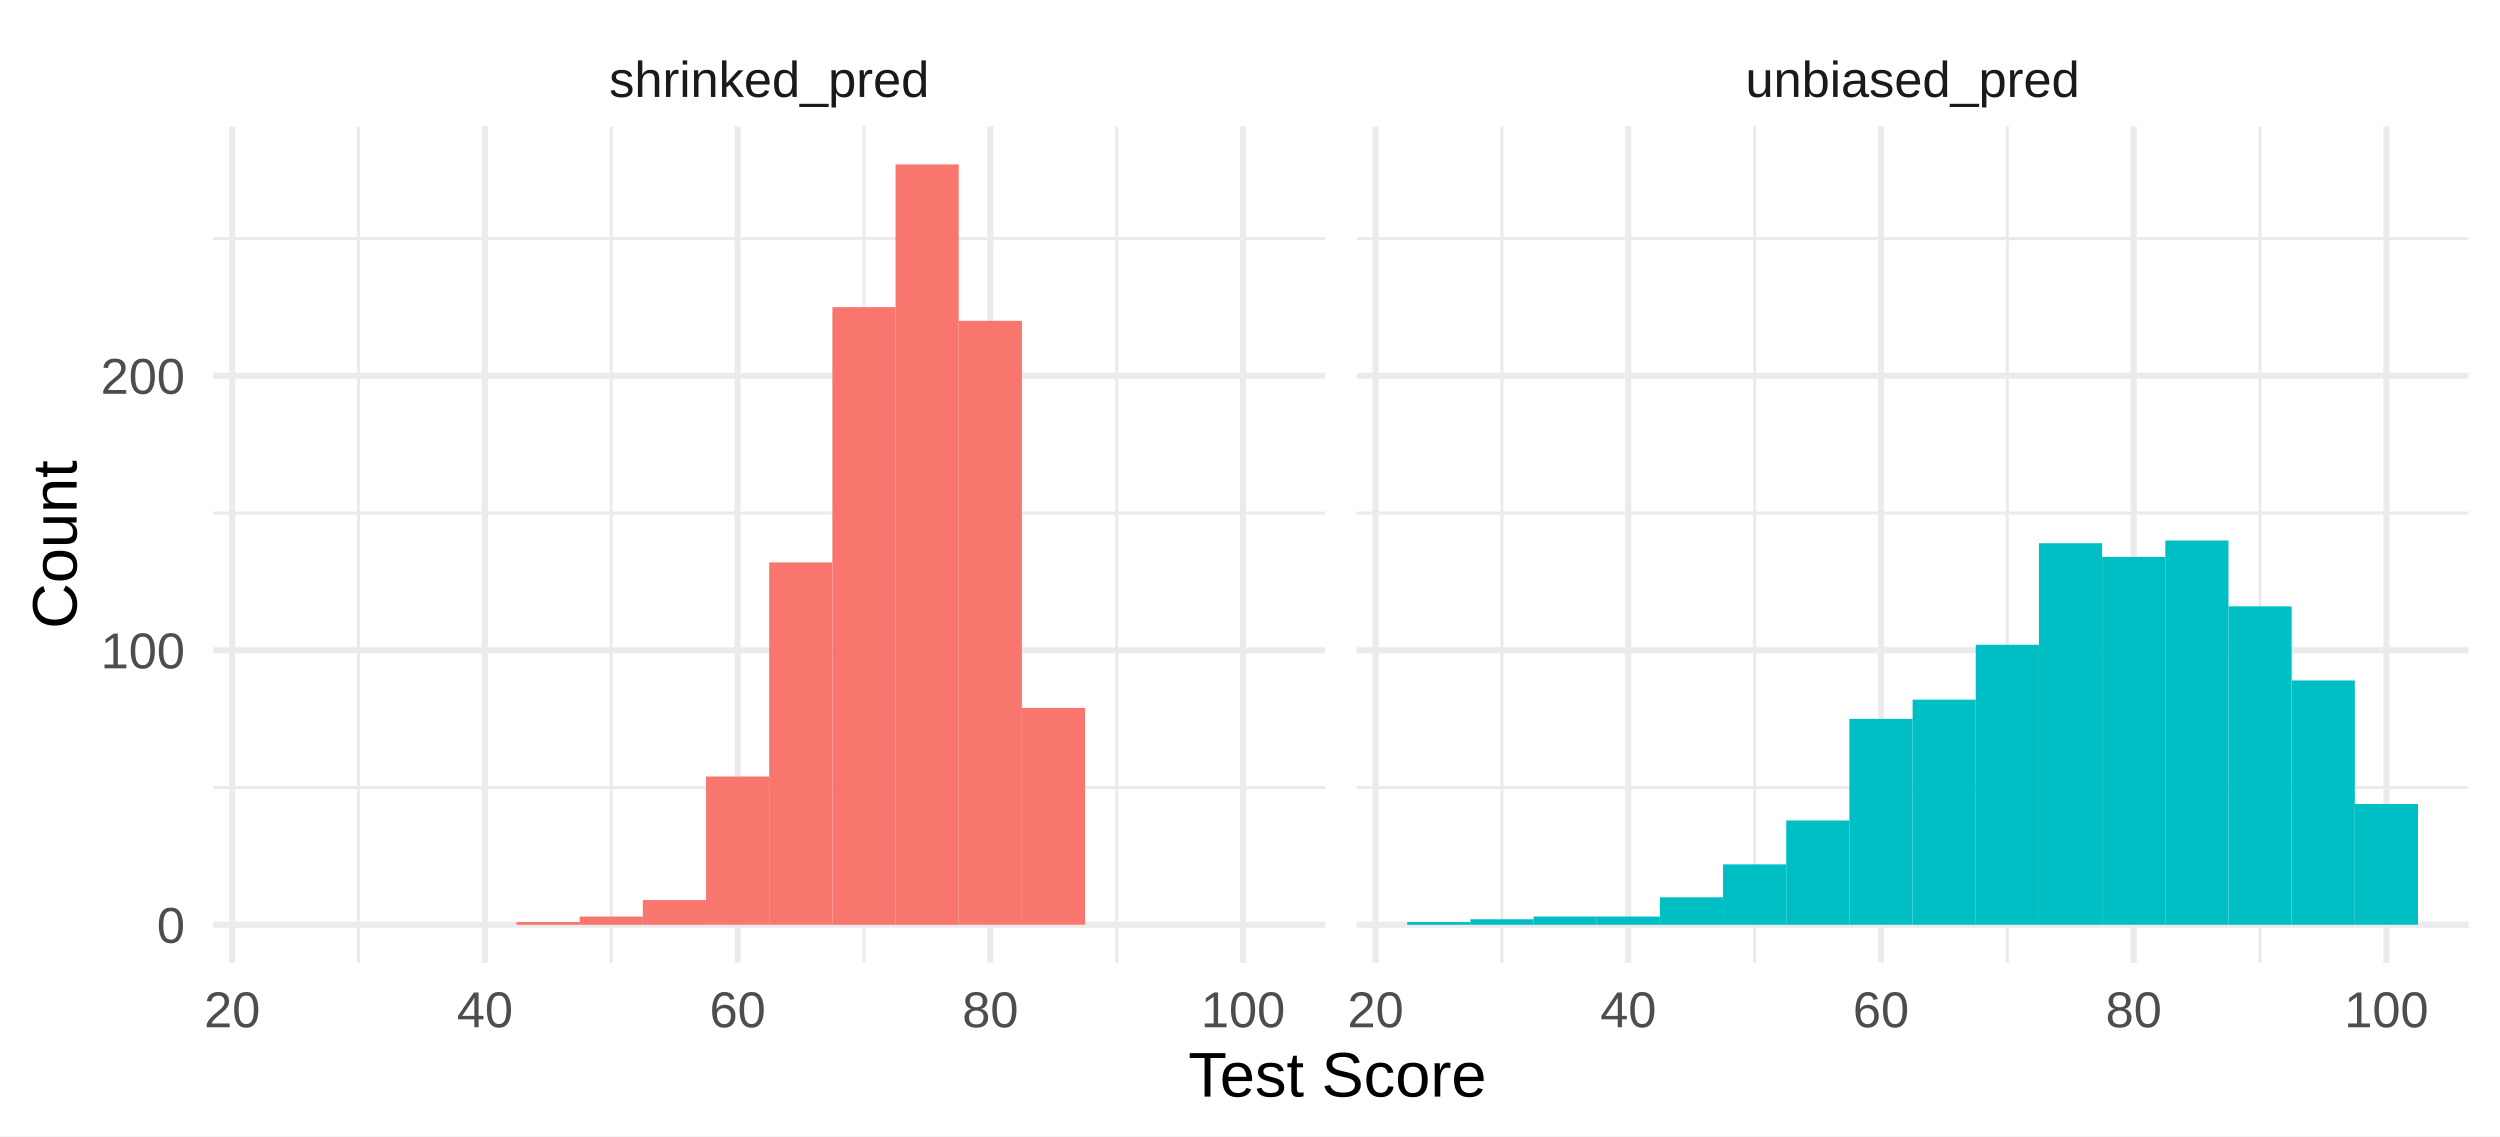
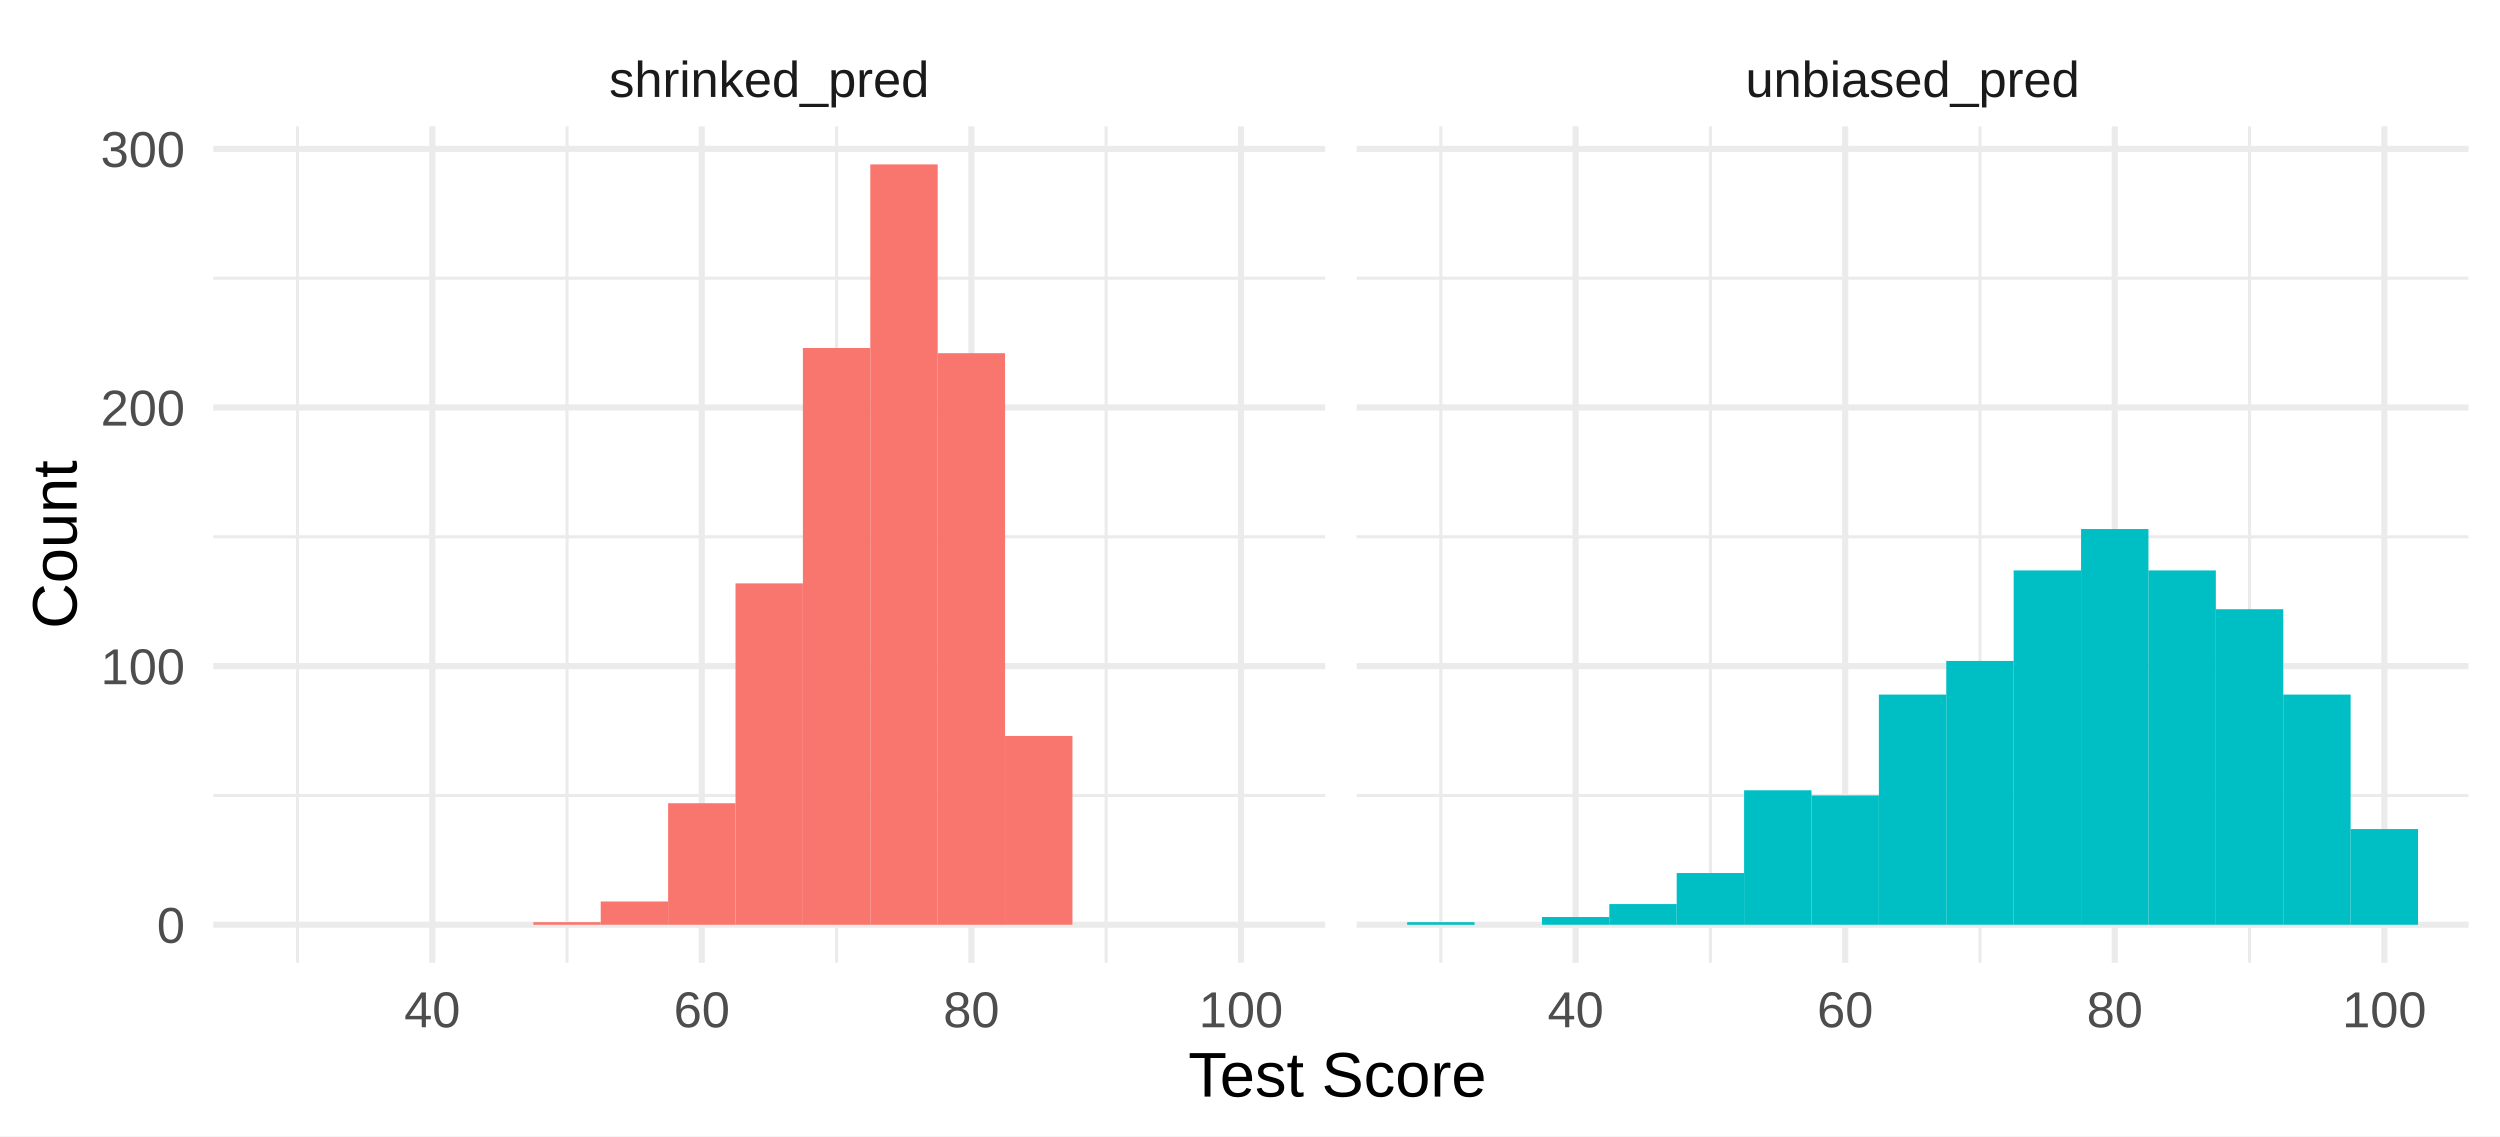
<svg xmlns="http://www.w3.org/2000/svg" viewBox="0 0 792.00 360.00">
  <defs>
    <style type="text/css">
    line, polyline, path, rect, circle {
      fill: none;
      stroke: #000000;
      stroke-linecap: round;
      stroke-linejoin: round;
      stroke-miterlimit: 10.00;
    }
  </style>
  </defs>
  <rect width="100%" height="100%" style="stroke: none; fill: #FFFFFF;" />
  <defs>
    <clipPath id="cpNjcuNTUwOHw0MTkuODEzfDMwNS4wMDl8NDAuMDMwOQ==">
      <rect x="67.55" y="40.03" width="352.26" height="264.98" />
    </clipPath>
  </defs>
-   <polyline points="67.55,249.48 419.81,249.48 " style="stroke-width: 0.97; stroke: #EBEBEB; stroke-linecap: butt;" clip-path="url(#cpNjcuNTUwOHw0MTkuODEzfDMwNS4wMDl8NDAuMDMwOQ==)" />
-   <polyline points="67.55,162.52 419.81,162.52 " style="stroke-width: 0.97; stroke: #EBEBEB; stroke-linecap: butt;" clip-path="url(#cpNjcuNTUwOHw0MTkuODEzfDMwNS4wMDl8NDAuMDMwOQ==)" />
-   <polyline points="67.55,75.56 419.81,75.56 " style="stroke-width: 0.97; stroke: #EBEBEB; stroke-linecap: butt;" clip-path="url(#cpNjcuNTUwOHw0MTkuODEzfDMwNS4wMDl8NDAuMDMwOQ==)" />
-   <polyline points="113.59,305.01 113.59,40.03 " style="stroke-width: 0.97; stroke: #EBEBEB; stroke-linecap: butt;" clip-path="url(#cpNjcuNTUwOHw0MTkuODEzfDMwNS4wMDl8NDAuMDMwOQ==)" />
-   <polyline points="193.64,305.01 193.64,40.03 " style="stroke-width: 0.97; stroke: #EBEBEB; stroke-linecap: butt;" clip-path="url(#cpNjcuNTUwOHw0MTkuODEzfDMwNS4wMDl8NDAuMDMwOQ==)" />
-   <polyline points="273.70,305.01 273.70,40.03 " style="stroke-width: 0.97; stroke: #EBEBEB; stroke-linecap: butt;" clip-path="url(#cpNjcuNTUwOHw0MTkuODEzfDMwNS4wMDl8NDAuMDMwOQ==)" />
-   <polyline points="353.76,305.01 353.76,40.03 " style="stroke-width: 0.97; stroke: #EBEBEB; stroke-linecap: butt;" clip-path="url(#cpNjcuNTUwOHw0MTkuODEzfDMwNS4wMDl8NDAuMDMwOQ==)" />
+   <polyline points="67.55,252.00 419.81,252.00 " style="stroke-width: 0.97; stroke: #EBEBEB; stroke-linecap: butt;" clip-path="url(#cpNjcuNTUwOHw0MTkuODEzfDMwNS4wMDl8NDAuMDMwOQ==)" />
+   <polyline points="67.55,170.06 419.81,170.06 " style="stroke-width: 0.97; stroke: #EBEBEB; stroke-linecap: butt;" clip-path="url(#cpNjcuNTUwOHw0MTkuODEzfDMwNS4wMDl8NDAuMDMwOQ==)" />
+   <polyline points="67.55,88.13 419.81,88.13 " style="stroke-width: 0.97; stroke: #EBEBEB; stroke-linecap: butt;" clip-path="url(#cpNjcuNTUwOHw0MTkuODEzfDMwNS4wMDl8NDAuMDMwOQ==)" />
+   <polyline points="94.24,305.01 94.24,40.03 " style="stroke-width: 0.97; stroke: #EBEBEB; stroke-linecap: butt;" clip-path="url(#cpNjcuNTUwOHw0MTkuODEzfDMwNS4wMDl8NDAuMDMwOQ==)" />
+   <polyline points="179.63,305.01 179.63,40.03 " style="stroke-width: 0.97; stroke: #EBEBEB; stroke-linecap: butt;" clip-path="url(#cpNjcuNTUwOHw0MTkuODEzfDMwNS4wMDl8NDAuMDMwOQ==)" />
+   <polyline points="265.03,305.01 265.03,40.03 " style="stroke-width: 0.97; stroke: #EBEBEB; stroke-linecap: butt;" clip-path="url(#cpNjcuNTUwOHw0MTkuODEzfDMwNS4wMDl8NDAuMDMwOQ==)" />
+   <polyline points="350.43,305.01 350.43,40.03 " style="stroke-width: 0.97; stroke: #EBEBEB; stroke-linecap: butt;" clip-path="url(#cpNjcuNTUwOHw0MTkuODEzfDMwNS4wMDl8NDAuMDMwOQ==)" />
  <polyline points="67.55,292.96 419.81,292.96 " style="stroke-width: 1.94; stroke: #EBEBEB; stroke-linecap: butt;" clip-path="url(#cpNjcuNTUwOHw0MTkuODEzfDMwNS4wMDl8NDAuMDMwOQ==)" />
-   <polyline points="67.55,206.00 419.81,206.00 " style="stroke-width: 1.94; stroke: #EBEBEB; stroke-linecap: butt;" clip-path="url(#cpNjcuNTUwOHw0MTkuODEzfDMwNS4wMDl8NDAuMDMwOQ==)" />
-   <polyline points="67.55,119.04 419.81,119.04 " style="stroke-width: 1.94; stroke: #EBEBEB; stroke-linecap: butt;" clip-path="url(#cpNjcuNTUwOHw0MTkuODEzfDMwNS4wMDl8NDAuMDMwOQ==)" />
-   <polyline points="73.56,305.01 73.56,40.03 " style="stroke-width: 1.94; stroke: #EBEBEB; stroke-linecap: butt;" clip-path="url(#cpNjcuNTUwOHw0MTkuODEzfDMwNS4wMDl8NDAuMDMwOQ==)" />
-   <polyline points="153.61,305.01 153.61,40.03 " style="stroke-width: 1.94; stroke: #EBEBEB; stroke-linecap: butt;" clip-path="url(#cpNjcuNTUwOHw0MTkuODEzfDMwNS4wMDl8NDAuMDMwOQ==)" />
-   <polyline points="233.67,305.01 233.67,40.03 " style="stroke-width: 1.94; stroke: #EBEBEB; stroke-linecap: butt;" clip-path="url(#cpNjcuNTUwOHw0MTkuODEzfDMwNS4wMDl8NDAuMDMwOQ==)" />
-   <polyline points="313.73,305.01 313.73,40.03 " style="stroke-width: 1.94; stroke: #EBEBEB; stroke-linecap: butt;" clip-path="url(#cpNjcuNTUwOHw0MTkuODEzfDMwNS4wMDl8NDAuMDMwOQ==)" />
-   <polyline points="393.79,305.01 393.79,40.03 " style="stroke-width: 1.94; stroke: #EBEBEB; stroke-linecap: butt;" clip-path="url(#cpNjcuNTUwOHw0MTkuODEzfDMwNS4wMDl8NDAuMDMwOQ==)" />
-   <rect x="83.56" y="292.96" width="20.01" height="0.00" style="stroke-width: 1.07; stroke: none; stroke-linecap: butt; fill: #F8766D;" clip-path="url(#cpNjcuNTUwOHw0MTkuODEzfDMwNS4wMDl8NDAuMDMwOQ==)" />
-   <rect x="103.58" y="292.96" width="20.01" height="0.00" style="stroke-width: 1.07; stroke: none; stroke-linecap: butt; fill: #F8766D;" clip-path="url(#cpNjcuNTUwOHw0MTkuODEzfDMwNS4wMDl8NDAuMDMwOQ==)" />
-   <rect x="123.59" y="292.96" width="20.01" height="0.00" style="stroke-width: 1.07; stroke: none; stroke-linecap: butt; fill: #F8766D;" clip-path="url(#cpNjcuNTUwOHw0MTkuODEzfDMwNS4wMDl8NDAuMDMwOQ==)" />
-   <rect x="143.61" y="292.96" width="20.01" height="0.00" style="stroke-width: 1.07; stroke: none; stroke-linecap: butt; fill: #F8766D;" clip-path="url(#cpNjcuNTUwOHw0MTkuODEzfDMwNS4wMDl8NDAuMDMwOQ==)" />
-   <rect x="163.62" y="292.10" width="20.01" height="0.87" style="stroke-width: 1.07; stroke: none; stroke-linecap: butt; fill: #F8766D;" clip-path="url(#cpNjcuNTUwOHw0MTkuODEzfDMwNS4wMDl8NDAuMDMwOQ==)" />
-   <rect x="183.64" y="290.36" width="20.01" height="2.61" style="stroke-width: 1.07; stroke: none; stroke-linecap: butt; fill: #F8766D;" clip-path="url(#cpNjcuNTUwOHw0MTkuODEzfDMwNS4wMDl8NDAuMDMwOQ==)" />
-   <rect x="203.65" y="285.14" width="20.01" height="7.83" style="stroke-width: 1.07; stroke: none; stroke-linecap: butt; fill: #F8766D;" clip-path="url(#cpNjcuNTUwOHw0MTkuODEzfDMwNS4wMDl8NDAuMDMwOQ==)" />
-   <rect x="223.67" y="246.00" width="20.01" height="46.96" style="stroke-width: 1.07; stroke: none; stroke-linecap: butt; fill: #F8766D;" clip-path="url(#cpNjcuNTUwOHw0MTkuODEzfDMwNS4wMDl8NDAuMDMwOQ==)" />
-   <rect x="243.68" y="178.17" width="20.01" height="114.79" style="stroke-width: 1.07; stroke: none; stroke-linecap: butt; fill: #F8766D;" clip-path="url(#cpNjcuNTUwOHw0MTkuODEzfDMwNS4wMDl8NDAuMDMwOQ==)" />
-   <rect x="263.70" y="97.30" width="20.01" height="195.67" style="stroke-width: 1.07; stroke: none; stroke-linecap: butt; fill: #F8766D;" clip-path="url(#cpNjcuNTUwOHw0MTkuODEzfDMwNS4wMDl8NDAuMDMwOQ==)" />
-   <rect x="283.71" y="52.08" width="20.01" height="240.89" style="stroke-width: 1.07; stroke: none; stroke-linecap: butt; fill: #F8766D;" clip-path="url(#cpNjcuNTUwOHw0MTkuODEzfDMwNS4wMDl8NDAuMDMwOQ==)" />
-   <rect x="303.73" y="101.64" width="20.01" height="191.32" style="stroke-width: 1.07; stroke: none; stroke-linecap: butt; fill: #F8766D;" clip-path="url(#cpNjcuNTUwOHw0MTkuODEzfDMwNS4wMDl8NDAuMDMwOQ==)" />
-   <rect x="323.74" y="224.26" width="20.01" height="68.70" style="stroke-width: 1.07; stroke: none; stroke-linecap: butt; fill: #F8766D;" clip-path="url(#cpNjcuNTUwOHw0MTkuODEzfDMwNS4wMDl8NDAuMDMwOQ==)" />
-   <rect x="343.76" y="292.96" width="20.01" height="0.00" style="stroke-width: 1.07; stroke: none; stroke-linecap: butt; fill: #F8766D;" clip-path="url(#cpNjcuNTUwOHw0MTkuODEzfDMwNS4wMDl8NDAuMDMwOQ==)" />
-   <rect x="363.77" y="292.96" width="20.01" height="0.00" style="stroke-width: 1.07; stroke: none; stroke-linecap: butt; fill: #F8766D;" clip-path="url(#cpNjcuNTUwOHw0MTkuODEzfDMwNS4wMDl8NDAuMDMwOQ==)" />
-   <rect x="383.79" y="292.96" width="20.01" height="0.00" style="stroke-width: 1.07; stroke: none; stroke-linecap: butt; fill: #F8766D;" clip-path="url(#cpNjcuNTUwOHw0MTkuODEzfDMwNS4wMDl8NDAuMDMwOQ==)" />
+   <polyline points="67.55,211.03 419.81,211.03 " style="stroke-width: 1.94; stroke: #EBEBEB; stroke-linecap: butt;" clip-path="url(#cpNjcuNTUwOHw0MTkuODEzfDMwNS4wMDl8NDAuMDMwOQ==)" />
+   <polyline points="67.55,129.09 419.81,129.09 " style="stroke-width: 1.94; stroke: #EBEBEB; stroke-linecap: butt;" clip-path="url(#cpNjcuNTUwOHw0MTkuODEzfDMwNS4wMDl8NDAuMDMwOQ==)" />
+   <polyline points="67.55,47.16 419.81,47.16 " style="stroke-width: 1.94; stroke: #EBEBEB; stroke-linecap: butt;" clip-path="url(#cpNjcuNTUwOHw0MTkuODEzfDMwNS4wMDl8NDAuMDMwOQ==)" />
+   <polyline points="136.94,305.01 136.94,40.03 " style="stroke-width: 1.94; stroke: #EBEBEB; stroke-linecap: butt;" clip-path="url(#cpNjcuNTUwOHw0MTkuODEzfDMwNS4wMDl8NDAuMDMwOQ==)" />
+   <polyline points="222.33,305.01 222.33,40.03 " style="stroke-width: 1.94; stroke: #EBEBEB; stroke-linecap: butt;" clip-path="url(#cpNjcuNTUwOHw0MTkuODEzfDMwNS4wMDl8NDAuMDMwOQ==)" />
+   <polyline points="307.73,305.01 307.73,40.03 " style="stroke-width: 1.94; stroke: #EBEBEB; stroke-linecap: butt;" clip-path="url(#cpNjcuNTUwOHw0MTkuODEzfDMwNS4wMDl8NDAuMDMwOQ==)" />
+   <polyline points="393.13,305.01 393.13,40.03 " style="stroke-width: 1.94; stroke: #EBEBEB; stroke-linecap: butt;" clip-path="url(#cpNjcuNTUwOHw0MTkuODEzfDMwNS4wMDl8NDAuMDMwOQ==)" />
+   <rect x="83.56" y="292.96" width="21.35" height="0.00" style="stroke-width: 1.07; stroke: none; stroke-linecap: butt; fill: #F8766D;" clip-path="url(#cpNjcuNTUwOHw0MTkuODEzfDMwNS4wMDl8NDAuMDMwOQ==)" />
+   <rect x="104.91" y="292.96" width="21.35" height="0.00" style="stroke-width: 1.07; stroke: none; stroke-linecap: butt; fill: #F8766D;" clip-path="url(#cpNjcuNTUwOHw0MTkuODEzfDMwNS4wMDl8NDAuMDMwOQ==)" />
+   <rect x="126.26" y="292.96" width="21.35" height="0.00" style="stroke-width: 1.07; stroke: none; stroke-linecap: butt; fill: #F8766D;" clip-path="url(#cpNjcuNTUwOHw0MTkuODEzfDMwNS4wMDl8NDAuMDMwOQ==)" />
+   <rect x="147.61" y="292.96" width="21.35" height="0.00" style="stroke-width: 1.07; stroke: none; stroke-linecap: butt; fill: #F8766D;" clip-path="url(#cpNjcuNTUwOHw0MTkuODEzfDMwNS4wMDl8NDAuMDMwOQ==)" />
+   <rect x="168.96" y="292.15" width="21.35" height="0.82" style="stroke-width: 1.07; stroke: none; stroke-linecap: butt; fill: #F8766D;" clip-path="url(#cpNjcuNTUwOHw0MTkuODEzfDMwNS4wMDl8NDAuMDMwOQ==)" />
+   <rect x="190.31" y="285.59" width="21.35" height="7.37" style="stroke-width: 1.07; stroke: none; stroke-linecap: butt; fill: #F8766D;" clip-path="url(#cpNjcuNTUwOHw0MTkuODEzfDMwNS4wMDl8NDAuMDMwOQ==)" />
+   <rect x="211.66" y="254.46" width="21.35" height="38.51" style="stroke-width: 1.07; stroke: none; stroke-linecap: butt; fill: #F8766D;" clip-path="url(#cpNjcuNTUwOHw0MTkuODEzfDMwNS4wMDl8NDAuMDMwOQ==)" />
+   <rect x="233.01" y="184.81" width="21.35" height="108.15" style="stroke-width: 1.07; stroke: none; stroke-linecap: butt; fill: #F8766D;" clip-path="url(#cpNjcuNTUwOHw0MTkuODEzfDMwNS4wMDl8NDAuMDMwOQ==)" />
+   <rect x="254.36" y="110.25" width="21.35" height="182.72" style="stroke-width: 1.07; stroke: none; stroke-linecap: butt; fill: #F8766D;" clip-path="url(#cpNjcuNTUwOHw0MTkuODEzfDMwNS4wMDl8NDAuMDMwOQ==)" />
+   <rect x="275.71" y="52.08" width="21.35" height="240.89" style="stroke-width: 1.07; stroke: none; stroke-linecap: butt; fill: #F8766D;" clip-path="url(#cpNjcuNTUwOHw0MTkuODEzfDMwNS4wMDl8NDAuMDMwOQ==)" />
+   <rect x="297.05" y="111.89" width="21.35" height="181.08" style="stroke-width: 1.07; stroke: none; stroke-linecap: butt; fill: #F8766D;" clip-path="url(#cpNjcuNTUwOHw0MTkuODEzfDMwNS4wMDl8NDAuMDMwOQ==)" />
+   <rect x="318.40" y="233.15" width="21.35" height="59.81" style="stroke-width: 1.07; stroke: none; stroke-linecap: butt; fill: #F8766D;" clip-path="url(#cpNjcuNTUwOHw0MTkuODEzfDMwNS4wMDl8NDAuMDMwOQ==)" />
+   <rect x="339.75" y="292.96" width="21.35" height="0.00" style="stroke-width: 1.07; stroke: none; stroke-linecap: butt; fill: #F8766D;" clip-path="url(#cpNjcuNTUwOHw0MTkuODEzfDMwNS4wMDl8NDAuMDMwOQ==)" />
+   <rect x="361.10" y="292.96" width="21.35" height="0.00" style="stroke-width: 1.07; stroke: none; stroke-linecap: butt; fill: #F8766D;" clip-path="url(#cpNjcuNTUwOHw0MTkuODEzfDMwNS4wMDl8NDAuMDMwOQ==)" />
+   <rect x="382.45" y="292.96" width="21.35" height="0.00" style="stroke-width: 1.07; stroke: none; stroke-linecap: butt; fill: #F8766D;" clip-path="url(#cpNjcuNTUwOHw0MTkuODEzfDMwNS4wMDl8NDAuMDMwOQ==)" />
  <defs>
    <clipPath id="cpMHw3OTJ8MzYwfDA=">
      <rect x="0.00" y="0.00" width="792.00" height="360.00" />
    </clipPath>
  </defs>
  <defs>
    <clipPath id="cpNDI5Ljc3NXw3ODIuMDM3fDMwNS4wMDl8NDAuMDMwOQ==">
      <rect x="429.78" y="40.03" width="352.26" height="264.98" />
    </clipPath>
  </defs>
-   <polyline points="429.78,249.48 782.04,249.48 " style="stroke-width: 0.97; stroke: #EBEBEB; stroke-linecap: butt;" clip-path="url(#cpNDI5Ljc3NXw3ODIuMDM3fDMwNS4wMDl8NDAuMDMwOQ==)" />
-   <polyline points="429.78,162.52 782.04,162.52 " style="stroke-width: 0.97; stroke: #EBEBEB; stroke-linecap: butt;" clip-path="url(#cpNDI5Ljc3NXw3ODIuMDM3fDMwNS4wMDl8NDAuMDMwOQ==)" />
-   <polyline points="429.78,75.56 782.04,75.56 " style="stroke-width: 0.97; stroke: #EBEBEB; stroke-linecap: butt;" clip-path="url(#cpNDI5Ljc3NXw3ODIuMDM3fDMwNS4wMDl8NDAuMDMwOQ==)" />
-   <polyline points="475.81,305.01 475.81,40.03 " style="stroke-width: 0.97; stroke: #EBEBEB; stroke-linecap: butt;" clip-path="url(#cpNDI5Ljc3NXw3ODIuMDM3fDMwNS4wMDl8NDAuMDMwOQ==)" />
-   <polyline points="555.87,305.01 555.87,40.03 " style="stroke-width: 0.97; stroke: #EBEBEB; stroke-linecap: butt;" clip-path="url(#cpNDI5Ljc3NXw3ODIuMDM3fDMwNS4wMDl8NDAuMDMwOQ==)" />
-   <polyline points="635.93,305.01 635.93,40.03 " style="stroke-width: 0.97; stroke: #EBEBEB; stroke-linecap: butt;" clip-path="url(#cpNDI5Ljc3NXw3ODIuMDM3fDMwNS4wMDl8NDAuMDMwOQ==)" />
-   <polyline points="715.99,305.01 715.99,40.03 " style="stroke-width: 0.97; stroke: #EBEBEB; stroke-linecap: butt;" clip-path="url(#cpNDI5Ljc3NXw3ODIuMDM3fDMwNS4wMDl8NDAuMDMwOQ==)" />
+   <polyline points="429.78,252.00 782.04,252.00 " style="stroke-width: 0.97; stroke: #EBEBEB; stroke-linecap: butt;" clip-path="url(#cpNDI5Ljc3NXw3ODIuMDM3fDMwNS4wMDl8NDAuMDMwOQ==)" />
+   <polyline points="429.78,170.06 782.04,170.06 " style="stroke-width: 0.97; stroke: #EBEBEB; stroke-linecap: butt;" clip-path="url(#cpNDI5Ljc3NXw3ODIuMDM3fDMwNS4wMDl8NDAuMDMwOQ==)" />
+   <polyline points="429.78,88.13 782.04,88.13 " style="stroke-width: 0.97; stroke: #EBEBEB; stroke-linecap: butt;" clip-path="url(#cpNDI5Ljc3NXw3ODIuMDM3fDMwNS4wMDl8NDAuMDMwOQ==)" />
+   <polyline points="456.46,305.01 456.46,40.03 " style="stroke-width: 0.97; stroke: #EBEBEB; stroke-linecap: butt;" clip-path="url(#cpNDI5Ljc3NXw3ODIuMDM3fDMwNS4wMDl8NDAuMDMwOQ==)" />
+   <polyline points="541.86,305.01 541.86,40.03 " style="stroke-width: 0.97; stroke: #EBEBEB; stroke-linecap: butt;" clip-path="url(#cpNDI5Ljc3NXw3ODIuMDM3fDMwNS4wMDl8NDAuMDMwOQ==)" />
+   <polyline points="627.26,305.01 627.26,40.03 " style="stroke-width: 0.97; stroke: #EBEBEB; stroke-linecap: butt;" clip-path="url(#cpNDI5Ljc3NXw3ODIuMDM3fDMwNS4wMDl8NDAuMDMwOQ==)" />
+   <polyline points="712.65,305.01 712.65,40.03 " style="stroke-width: 0.97; stroke: #EBEBEB; stroke-linecap: butt;" clip-path="url(#cpNDI5Ljc3NXw3ODIuMDM3fDMwNS4wMDl8NDAuMDMwOQ==)" />
  <polyline points="429.78,292.96 782.04,292.96 " style="stroke-width: 1.94; stroke: #EBEBEB; stroke-linecap: butt;" clip-path="url(#cpNDI5Ljc3NXw3ODIuMDM3fDMwNS4wMDl8NDAuMDMwOQ==)" />
-   <polyline points="429.78,206.00 782.04,206.00 " style="stroke-width: 1.94; stroke: #EBEBEB; stroke-linecap: butt;" clip-path="url(#cpNDI5Ljc3NXw3ODIuMDM3fDMwNS4wMDl8NDAuMDMwOQ==)" />
-   <polyline points="429.78,119.04 782.04,119.04 " style="stroke-width: 1.94; stroke: #EBEBEB; stroke-linecap: butt;" clip-path="url(#cpNDI5Ljc3NXw3ODIuMDM3fDMwNS4wMDl8NDAuMDMwOQ==)" />
-   <polyline points="435.78,305.01 435.78,40.03 " style="stroke-width: 1.94; stroke: #EBEBEB; stroke-linecap: butt;" clip-path="url(#cpNDI5Ljc3NXw3ODIuMDM3fDMwNS4wMDl8NDAuMDMwOQ==)" />
-   <polyline points="515.84,305.01 515.84,40.03 " style="stroke-width: 1.94; stroke: #EBEBEB; stroke-linecap: butt;" clip-path="url(#cpNDI5Ljc3NXw3ODIuMDM3fDMwNS4wMDl8NDAuMDMwOQ==)" />
-   <polyline points="595.90,305.01 595.90,40.03 " style="stroke-width: 1.94; stroke: #EBEBEB; stroke-linecap: butt;" clip-path="url(#cpNDI5Ljc3NXw3ODIuMDM3fDMwNS4wMDl8NDAuMDMwOQ==)" />
-   <polyline points="675.96,305.01 675.96,40.03 " style="stroke-width: 1.94; stroke: #EBEBEB; stroke-linecap: butt;" clip-path="url(#cpNDI5Ljc3NXw3ODIuMDM3fDMwNS4wMDl8NDAuMDMwOQ==)" />
-   <polyline points="756.02,305.01 756.02,40.03 " style="stroke-width: 1.94; stroke: #EBEBEB; stroke-linecap: butt;" clip-path="url(#cpNDI5Ljc3NXw3ODIuMDM3fDMwNS4wMDl8NDAuMDMwOQ==)" />
-   <rect x="445.79" y="292.10" width="20.01" height="0.87" style="stroke-width: 1.07; stroke: none; stroke-linecap: butt; fill: #00BFC4;" clip-path="url(#cpNDI5Ljc3NXw3ODIuMDM3fDMwNS4wMDl8NDAuMDMwOQ==)" />
-   <rect x="465.80" y="291.23" width="20.01" height="1.74" style="stroke-width: 1.07; stroke: none; stroke-linecap: butt; fill: #00BFC4;" clip-path="url(#cpNDI5Ljc3NXw3ODIuMDM3fDMwNS4wMDl8NDAuMDMwOQ==)" />
-   <rect x="485.82" y="290.36" width="20.01" height="2.61" style="stroke-width: 1.07; stroke: none; stroke-linecap: butt; fill: #00BFC4;" clip-path="url(#cpNDI5Ljc3NXw3ODIuMDM3fDMwNS4wMDl8NDAuMDMwOQ==)" />
-   <rect x="505.83" y="290.36" width="20.01" height="2.61" style="stroke-width: 1.07; stroke: none; stroke-linecap: butt; fill: #00BFC4;" clip-path="url(#cpNDI5Ljc3NXw3ODIuMDM3fDMwNS4wMDl8NDAuMDMwOQ==)" />
-   <rect x="525.85" y="284.27" width="20.01" height="8.70" style="stroke-width: 1.07; stroke: none; stroke-linecap: butt; fill: #00BFC4;" clip-path="url(#cpNDI5Ljc3NXw3ODIuMDM3fDMwNS4wMDl8NDAuMDMwOQ==)" />
-   <rect x="545.86" y="273.83" width="20.01" height="19.13" style="stroke-width: 1.07; stroke: none; stroke-linecap: butt; fill: #00BFC4;" clip-path="url(#cpNDI5Ljc3NXw3ODIuMDM3fDMwNS4wMDl8NDAuMDMwOQ==)" />
-   <rect x="565.88" y="259.92" width="20.01" height="33.05" style="stroke-width: 1.07; stroke: none; stroke-linecap: butt; fill: #00BFC4;" clip-path="url(#cpNDI5Ljc3NXw3ODIuMDM3fDMwNS4wMDl8NDAuMDMwOQ==)" />
-   <rect x="585.89" y="227.74" width="20.01" height="65.22" style="stroke-width: 1.07; stroke: none; stroke-linecap: butt; fill: #00BFC4;" clip-path="url(#cpNDI5Ljc3NXw3ODIuMDM3fDMwNS4wMDl8NDAuMDMwOQ==)" />
-   <rect x="605.91" y="221.65" width="20.01" height="71.31" style="stroke-width: 1.07; stroke: none; stroke-linecap: butt; fill: #00BFC4;" clip-path="url(#cpNDI5Ljc3NXw3ODIuMDM3fDMwNS4wMDl8NDAuMDMwOQ==)" />
-   <rect x="625.92" y="204.26" width="20.01" height="88.70" style="stroke-width: 1.07; stroke: none; stroke-linecap: butt; fill: #00BFC4;" clip-path="url(#cpNDI5Ljc3NXw3ODIuMDM3fDMwNS4wMDl8NDAuMDMwOQ==)" />
-   <rect x="645.94" y="172.09" width="20.01" height="120.88" style="stroke-width: 1.07; stroke: none; stroke-linecap: butt; fill: #00BFC4;" clip-path="url(#cpNDI5Ljc3NXw3ODIuMDM3fDMwNS4wMDl8NDAuMDMwOQ==)" />
-   <rect x="665.95" y="176.43" width="20.01" height="116.53" style="stroke-width: 1.07; stroke: none; stroke-linecap: butt; fill: #00BFC4;" clip-path="url(#cpNDI5Ljc3NXw3ODIuMDM3fDMwNS4wMDl8NDAuMDMwOQ==)" />
-   <rect x="685.97" y="171.22" width="20.01" height="121.75" style="stroke-width: 1.07; stroke: none; stroke-linecap: butt; fill: #00BFC4;" clip-path="url(#cpNDI5Ljc3NXw3ODIuMDM3fDMwNS4wMDl8NDAuMDMwOQ==)" />
-   <rect x="705.98" y="192.09" width="20.01" height="100.88" style="stroke-width: 1.07; stroke: none; stroke-linecap: butt; fill: #00BFC4;" clip-path="url(#cpNDI5Ljc3NXw3ODIuMDM3fDMwNS4wMDl8NDAuMDMwOQ==)" />
-   <rect x="726.00" y="215.57" width="20.01" height="77.40" style="stroke-width: 1.07; stroke: none; stroke-linecap: butt; fill: #00BFC4;" clip-path="url(#cpNDI5Ljc3NXw3ODIuMDM3fDMwNS4wMDl8NDAuMDMwOQ==)" />
-   <rect x="746.01" y="254.70" width="20.01" height="38.26" style="stroke-width: 1.07; stroke: none; stroke-linecap: butt; fill: #00BFC4;" clip-path="url(#cpNDI5Ljc3NXw3ODIuMDM3fDMwNS4wMDl8NDAuMDMwOQ==)" />
+   <polyline points="429.78,211.03 782.04,211.03 " style="stroke-width: 1.94; stroke: #EBEBEB; stroke-linecap: butt;" clip-path="url(#cpNDI5Ljc3NXw3ODIuMDM3fDMwNS4wMDl8NDAuMDMwOQ==)" />
+   <polyline points="429.78,129.09 782.04,129.09 " style="stroke-width: 1.94; stroke: #EBEBEB; stroke-linecap: butt;" clip-path="url(#cpNDI5Ljc3NXw3ODIuMDM3fDMwNS4wMDl8NDAuMDMwOQ==)" />
+   <polyline points="429.78,47.16 782.04,47.16 " style="stroke-width: 1.94; stroke: #EBEBEB; stroke-linecap: butt;" clip-path="url(#cpNDI5Ljc3NXw3ODIuMDM3fDMwNS4wMDl8NDAuMDMwOQ==)" />
+   <polyline points="499.16,305.01 499.16,40.03 " style="stroke-width: 1.94; stroke: #EBEBEB; stroke-linecap: butt;" clip-path="url(#cpNDI5Ljc3NXw3ODIuMDM3fDMwNS4wMDl8NDAuMDMwOQ==)" />
+   <polyline points="584.56,305.01 584.56,40.03 " style="stroke-width: 1.94; stroke: #EBEBEB; stroke-linecap: butt;" clip-path="url(#cpNDI5Ljc3NXw3ODIuMDM3fDMwNS4wMDl8NDAuMDMwOQ==)" />
+   <polyline points="669.95,305.01 669.95,40.03 " style="stroke-width: 1.94; stroke: #EBEBEB; stroke-linecap: butt;" clip-path="url(#cpNDI5Ljc3NXw3ODIuMDM3fDMwNS4wMDl8NDAuMDMwOQ==)" />
+   <polyline points="755.35,305.01 755.35,40.03 " style="stroke-width: 1.94; stroke: #EBEBEB; stroke-linecap: butt;" clip-path="url(#cpNDI5Ljc3NXw3ODIuMDM3fDMwNS4wMDl8NDAuMDMwOQ==)" />
+   <rect x="445.79" y="292.15" width="21.35" height="0.82" style="stroke-width: 1.07; stroke: none; stroke-linecap: butt; fill: #00BFC4;" clip-path="url(#cpNDI5Ljc3NXw3ODIuMDM3fDMwNS4wMDl8NDAuMDMwOQ==)" />
+   <rect x="467.14" y="292.96" width="21.35" height="0.00" style="stroke-width: 1.07; stroke: none; stroke-linecap: butt; fill: #00BFC4;" clip-path="url(#cpNDI5Ljc3NXw3ODIuMDM3fDMwNS4wMDl8NDAuMDMwOQ==)" />
+   <rect x="488.49" y="290.51" width="21.35" height="2.46" style="stroke-width: 1.07; stroke: none; stroke-linecap: butt; fill: #00BFC4;" clip-path="url(#cpNDI5Ljc3NXw3ODIuMDM3fDMwNS4wMDl8NDAuMDMwOQ==)" />
+   <rect x="509.83" y="286.41" width="21.35" height="6.55" style="stroke-width: 1.07; stroke: none; stroke-linecap: butt; fill: #00BFC4;" clip-path="url(#cpNDI5Ljc3NXw3ODIuMDM3fDMwNS4wMDl8NDAuMDMwOQ==)" />
+   <rect x="531.18" y="276.58" width="21.35" height="16.39" style="stroke-width: 1.07; stroke: none; stroke-linecap: butt; fill: #00BFC4;" clip-path="url(#cpNDI5Ljc3NXw3ODIuMDM3fDMwNS4wMDl8NDAuMDMwOQ==)" />
+   <rect x="552.53" y="250.36" width="21.35" height="42.61" style="stroke-width: 1.07; stroke: none; stroke-linecap: butt; fill: #00BFC4;" clip-path="url(#cpNDI5Ljc3NXw3ODIuMDM3fDMwNS4wMDl8NDAuMDMwOQ==)" />
+   <rect x="573.88" y="252.00" width="21.35" height="40.97" style="stroke-width: 1.07; stroke: none; stroke-linecap: butt; fill: #00BFC4;" clip-path="url(#cpNDI5Ljc3NXw3ODIuMDM3fDMwNS4wMDl8NDAuMDMwOQ==)" />
+   <rect x="595.23" y="220.04" width="21.35" height="72.92" style="stroke-width: 1.07; stroke: none; stroke-linecap: butt; fill: #00BFC4;" clip-path="url(#cpNDI5Ljc3NXw3ODIuMDM3fDMwNS4wMDl8NDAuMDMwOQ==)" />
+   <rect x="616.58" y="209.39" width="21.35" height="83.57" style="stroke-width: 1.07; stroke: none; stroke-linecap: butt; fill: #00BFC4;" clip-path="url(#cpNDI5Ljc3NXw3ODIuMDM3fDMwNS4wMDl8NDAuMDMwOQ==)" />
+   <rect x="637.93" y="180.71" width="21.35" height="112.25" style="stroke-width: 1.07; stroke: none; stroke-linecap: butt; fill: #00BFC4;" clip-path="url(#cpNDI5Ljc3NXw3ODIuMDM3fDMwNS4wMDl8NDAuMDMwOQ==)" />
+   <rect x="659.28" y="167.60" width="21.35" height="125.36" style="stroke-width: 1.07; stroke: none; stroke-linecap: butt; fill: #00BFC4;" clip-path="url(#cpNDI5Ljc3NXw3ODIuMDM3fDMwNS4wMDl8NDAuMDMwOQ==)" />
+   <rect x="680.63" y="180.71" width="21.35" height="112.25" style="stroke-width: 1.07; stroke: none; stroke-linecap: butt; fill: #00BFC4;" clip-path="url(#cpNDI5Ljc3NXw3ODIuMDM3fDMwNS4wMDl8NDAuMDMwOQ==)" />
+   <rect x="701.98" y="193.00" width="21.35" height="99.96" style="stroke-width: 1.07; stroke: none; stroke-linecap: butt; fill: #00BFC4;" clip-path="url(#cpNDI5Ljc3NXw3ODIuMDM3fDMwNS4wMDl8NDAuMDMwOQ==)" />
+   <rect x="723.33" y="220.04" width="21.35" height="72.92" style="stroke-width: 1.07; stroke: none; stroke-linecap: butt; fill: #00BFC4;" clip-path="url(#cpNDI5Ljc3NXw3ODIuMDM3fDMwNS4wMDl8NDAuMDMwOQ==)" />
+   <rect x="744.68" y="262.65" width="21.35" height="30.32" style="stroke-width: 1.07; stroke: none; stroke-linecap: butt; fill: #00BFC4;" clip-path="url(#cpNDI5Ljc3NXw3ODIuMDM3fDMwNS4wMDl8NDAuMDMwOQ==)" />
  <defs>
    <clipPath id="cpMHw3OTJ8MzYwfDA=">
      <rect x="0.00" y="0.00" width="792.00" height="360.00" />
    </clipPath>
  </defs>
  <defs>
    <clipPath id="cpNjcuNTUwOHw0MTkuODEzfDQwLjAzMDl8OS45NjI2NA==">
      <rect x="67.55" y="9.96" width="352.26" height="30.07" />
    </clipPath>
  </defs>
  <g clip-path="url(#cpNjcuNTUwOHw0MTkuODEzfDQwLjAzMDl8OS45NjI2NA==)">
    <text x="192.98" y="30.72" style="font-size: 16.00px; fill: #1A1A1A; font-family: Arial;" textLength="101.40px" lengthAdjust="spacingAndGlyphs">shrinked_pred</text>
  </g>
  <defs>
    <clipPath id="cpMHw3OTJ8MzYwfDA=">
      <rect x="0.00" y="0.00" width="792.00" height="360.00" />
    </clipPath>
  </defs>
  <defs>
    <clipPath id="cpNDI5Ljc3NXw3ODIuMDM3fDQwLjAzMDl8OS45NjI2NA==">
      <rect x="429.78" y="9.96" width="352.26" height="30.07" />
    </clipPath>
  </defs>
  <g clip-path="url(#cpNDI5Ljc3NXw3ODIuMDM3fDQwLjAzMDl8OS45NjI2NA==)">
    <text x="552.97" y="30.72" style="font-size: 16.00px; fill: #1A1A1A; font-family: Arial;" textLength="105.87px" lengthAdjust="spacingAndGlyphs">unbiased_pred</text>
  </g>
  <defs>
    <clipPath id="cpMHw3OTJ8MzYwfDA=">
      <rect x="0.00" y="0.00" width="792.00" height="360.00" />
    </clipPath>
  </defs>
  <g clip-path="url(#cpMHw3OTJ8MzYwfDA=)">
-     <text x="64.66" y="325.43" style="font-size: 16.00px; fill: #4D4D4D; font-family: Arial;" textLength="17.80px" lengthAdjust="spacingAndGlyphs">20</text>
+     <text x="128.04" y="325.43" style="font-size: 16.00px; fill: #4D4D4D; font-family: Arial;" textLength="17.80px" lengthAdjust="spacingAndGlyphs">40</text>
  </g>
  <g clip-path="url(#cpMHw3OTJ8MzYwfDA=)">
-     <text x="144.72" y="325.43" style="font-size: 16.00px; fill: #4D4D4D; font-family: Arial;" textLength="17.80px" lengthAdjust="spacingAndGlyphs">40</text>
+     <text x="213.43" y="325.43" style="font-size: 16.00px; fill: #4D4D4D; font-family: Arial;" textLength="17.80px" lengthAdjust="spacingAndGlyphs">60</text>
  </g>
  <g clip-path="url(#cpMHw3OTJ8MzYwfDA=)">
-     <text x="224.78" y="325.43" style="font-size: 16.00px; fill: #4D4D4D; font-family: Arial;" textLength="17.80px" lengthAdjust="spacingAndGlyphs">60</text>
+     <text x="298.83" y="325.43" style="font-size: 16.00px; fill: #4D4D4D; font-family: Arial;" textLength="17.80px" lengthAdjust="spacingAndGlyphs">80</text>
  </g>
  <g clip-path="url(#cpMHw3OTJ8MzYwfDA=)">
-     <text x="304.84" y="325.43" style="font-size: 16.00px; fill: #4D4D4D; font-family: Arial;" textLength="17.80px" lengthAdjust="spacingAndGlyphs">80</text>
+     <text x="379.78" y="325.43" style="font-size: 16.00px; fill: #4D4D4D; font-family: Arial;" textLength="26.70px" lengthAdjust="spacingAndGlyphs">100</text>
  </g>
  <g clip-path="url(#cpMHw3OTJ8MzYwfDA=)">
-     <text x="380.45" y="325.43" style="font-size: 16.00px; fill: #4D4D4D; font-family: Arial;" textLength="26.70px" lengthAdjust="spacingAndGlyphs">100</text>
+     <text x="490.26" y="325.43" style="font-size: 16.00px; fill: #4D4D4D; font-family: Arial;" textLength="17.80px" lengthAdjust="spacingAndGlyphs">40</text>
  </g>
  <g clip-path="url(#cpMHw3OTJ8MzYwfDA=)">
-     <text x="426.88" y="325.43" style="font-size: 16.00px; fill: #4D4D4D; font-family: Arial;" textLength="17.80px" lengthAdjust="spacingAndGlyphs">20</text>
+     <text x="575.66" y="325.43" style="font-size: 16.00px; fill: #4D4D4D; font-family: Arial;" textLength="17.80px" lengthAdjust="spacingAndGlyphs">60</text>
  </g>
  <g clip-path="url(#cpMHw3OTJ8MzYwfDA=)">
-     <text x="506.94" y="325.43" style="font-size: 16.00px; fill: #4D4D4D; font-family: Arial;" textLength="17.80px" lengthAdjust="spacingAndGlyphs">40</text>
+     <text x="661.06" y="325.43" style="font-size: 16.00px; fill: #4D4D4D; font-family: Arial;" textLength="17.80px" lengthAdjust="spacingAndGlyphs">80</text>
  </g>
  <g clip-path="url(#cpMHw3OTJ8MzYwfDA=)">
-     <text x="587.00" y="325.43" style="font-size: 16.00px; fill: #4D4D4D; font-family: Arial;" textLength="17.80px" lengthAdjust="spacingAndGlyphs">60</text>
-   </g>
-   <g clip-path="url(#cpMHw3OTJ8MzYwfDA=)">
-     <text x="667.06" y="325.43" style="font-size: 16.00px; fill: #4D4D4D; font-family: Arial;" textLength="17.80px" lengthAdjust="spacingAndGlyphs">80</text>
-   </g>
-   <g clip-path="url(#cpMHw3OTJ8MzYwfDA=)">
-     <text x="742.67" y="325.43" style="font-size: 16.00px; fill: #4D4D4D; font-family: Arial;" textLength="26.70px" lengthAdjust="spacingAndGlyphs">100</text>
+     <text x="742.00" y="325.43" style="font-size: 16.00px; fill: #4D4D4D; font-family: Arial;" textLength="26.70px" lengthAdjust="spacingAndGlyphs">100</text>
  </g>
  <g clip-path="url(#cpMHw3OTJ8MzYwfDA=)">
    <text x="49.69" y="298.69" style="font-size: 16.00px; fill: #4D4D4D; font-family: Arial;" textLength="8.90px" lengthAdjust="spacingAndGlyphs">0</text>
  </g>
  <g clip-path="url(#cpMHw3OTJ8MzYwfDA=)">
-     <text x="31.89" y="211.73" style="font-size: 16.00px; fill: #4D4D4D; font-family: Arial;" textLength="26.70px" lengthAdjust="spacingAndGlyphs">100</text>
+     <text x="31.89" y="216.76" style="font-size: 16.00px; fill: #4D4D4D; font-family: Arial;" textLength="26.70px" lengthAdjust="spacingAndGlyphs">100</text>
  </g>
  <g clip-path="url(#cpMHw3OTJ8MzYwfDA=)">
-     <text x="31.89" y="124.76" style="font-size: 16.00px; fill: #4D4D4D; font-family: Arial;" textLength="26.70px" lengthAdjust="spacingAndGlyphs">200</text>
+     <text x="31.89" y="134.82" style="font-size: 16.00px; fill: #4D4D4D; font-family: Arial;" textLength="26.70px" lengthAdjust="spacingAndGlyphs">200</text>
+   </g>
+   <g clip-path="url(#cpMHw3OTJ8MzYwfDA=)">
+     <text x="31.89" y="52.89" style="font-size: 16.00px; fill: #4D4D4D; font-family: Arial;" textLength="26.70px" lengthAdjust="spacingAndGlyphs">300</text>
  </g>
  <g clip-path="url(#cpMHw3OTJ8MzYwfDA=)">
    <text x="376.44" y="347.40" style="font-size: 20.00px; font-family: Arial;" textLength="96.70px" lengthAdjust="spacingAndGlyphs">Test Score</text>
  </g>
  <g clip-path="url(#cpMHw3OTJ8MzYwfDA=)">
    <text transform="translate(24.28,199.20) rotate(-90)" style="font-size: 20.00px; font-family: Arial;" textLength="53.37px" lengthAdjust="spacingAndGlyphs">Count</text>
  </g>
</svg>
